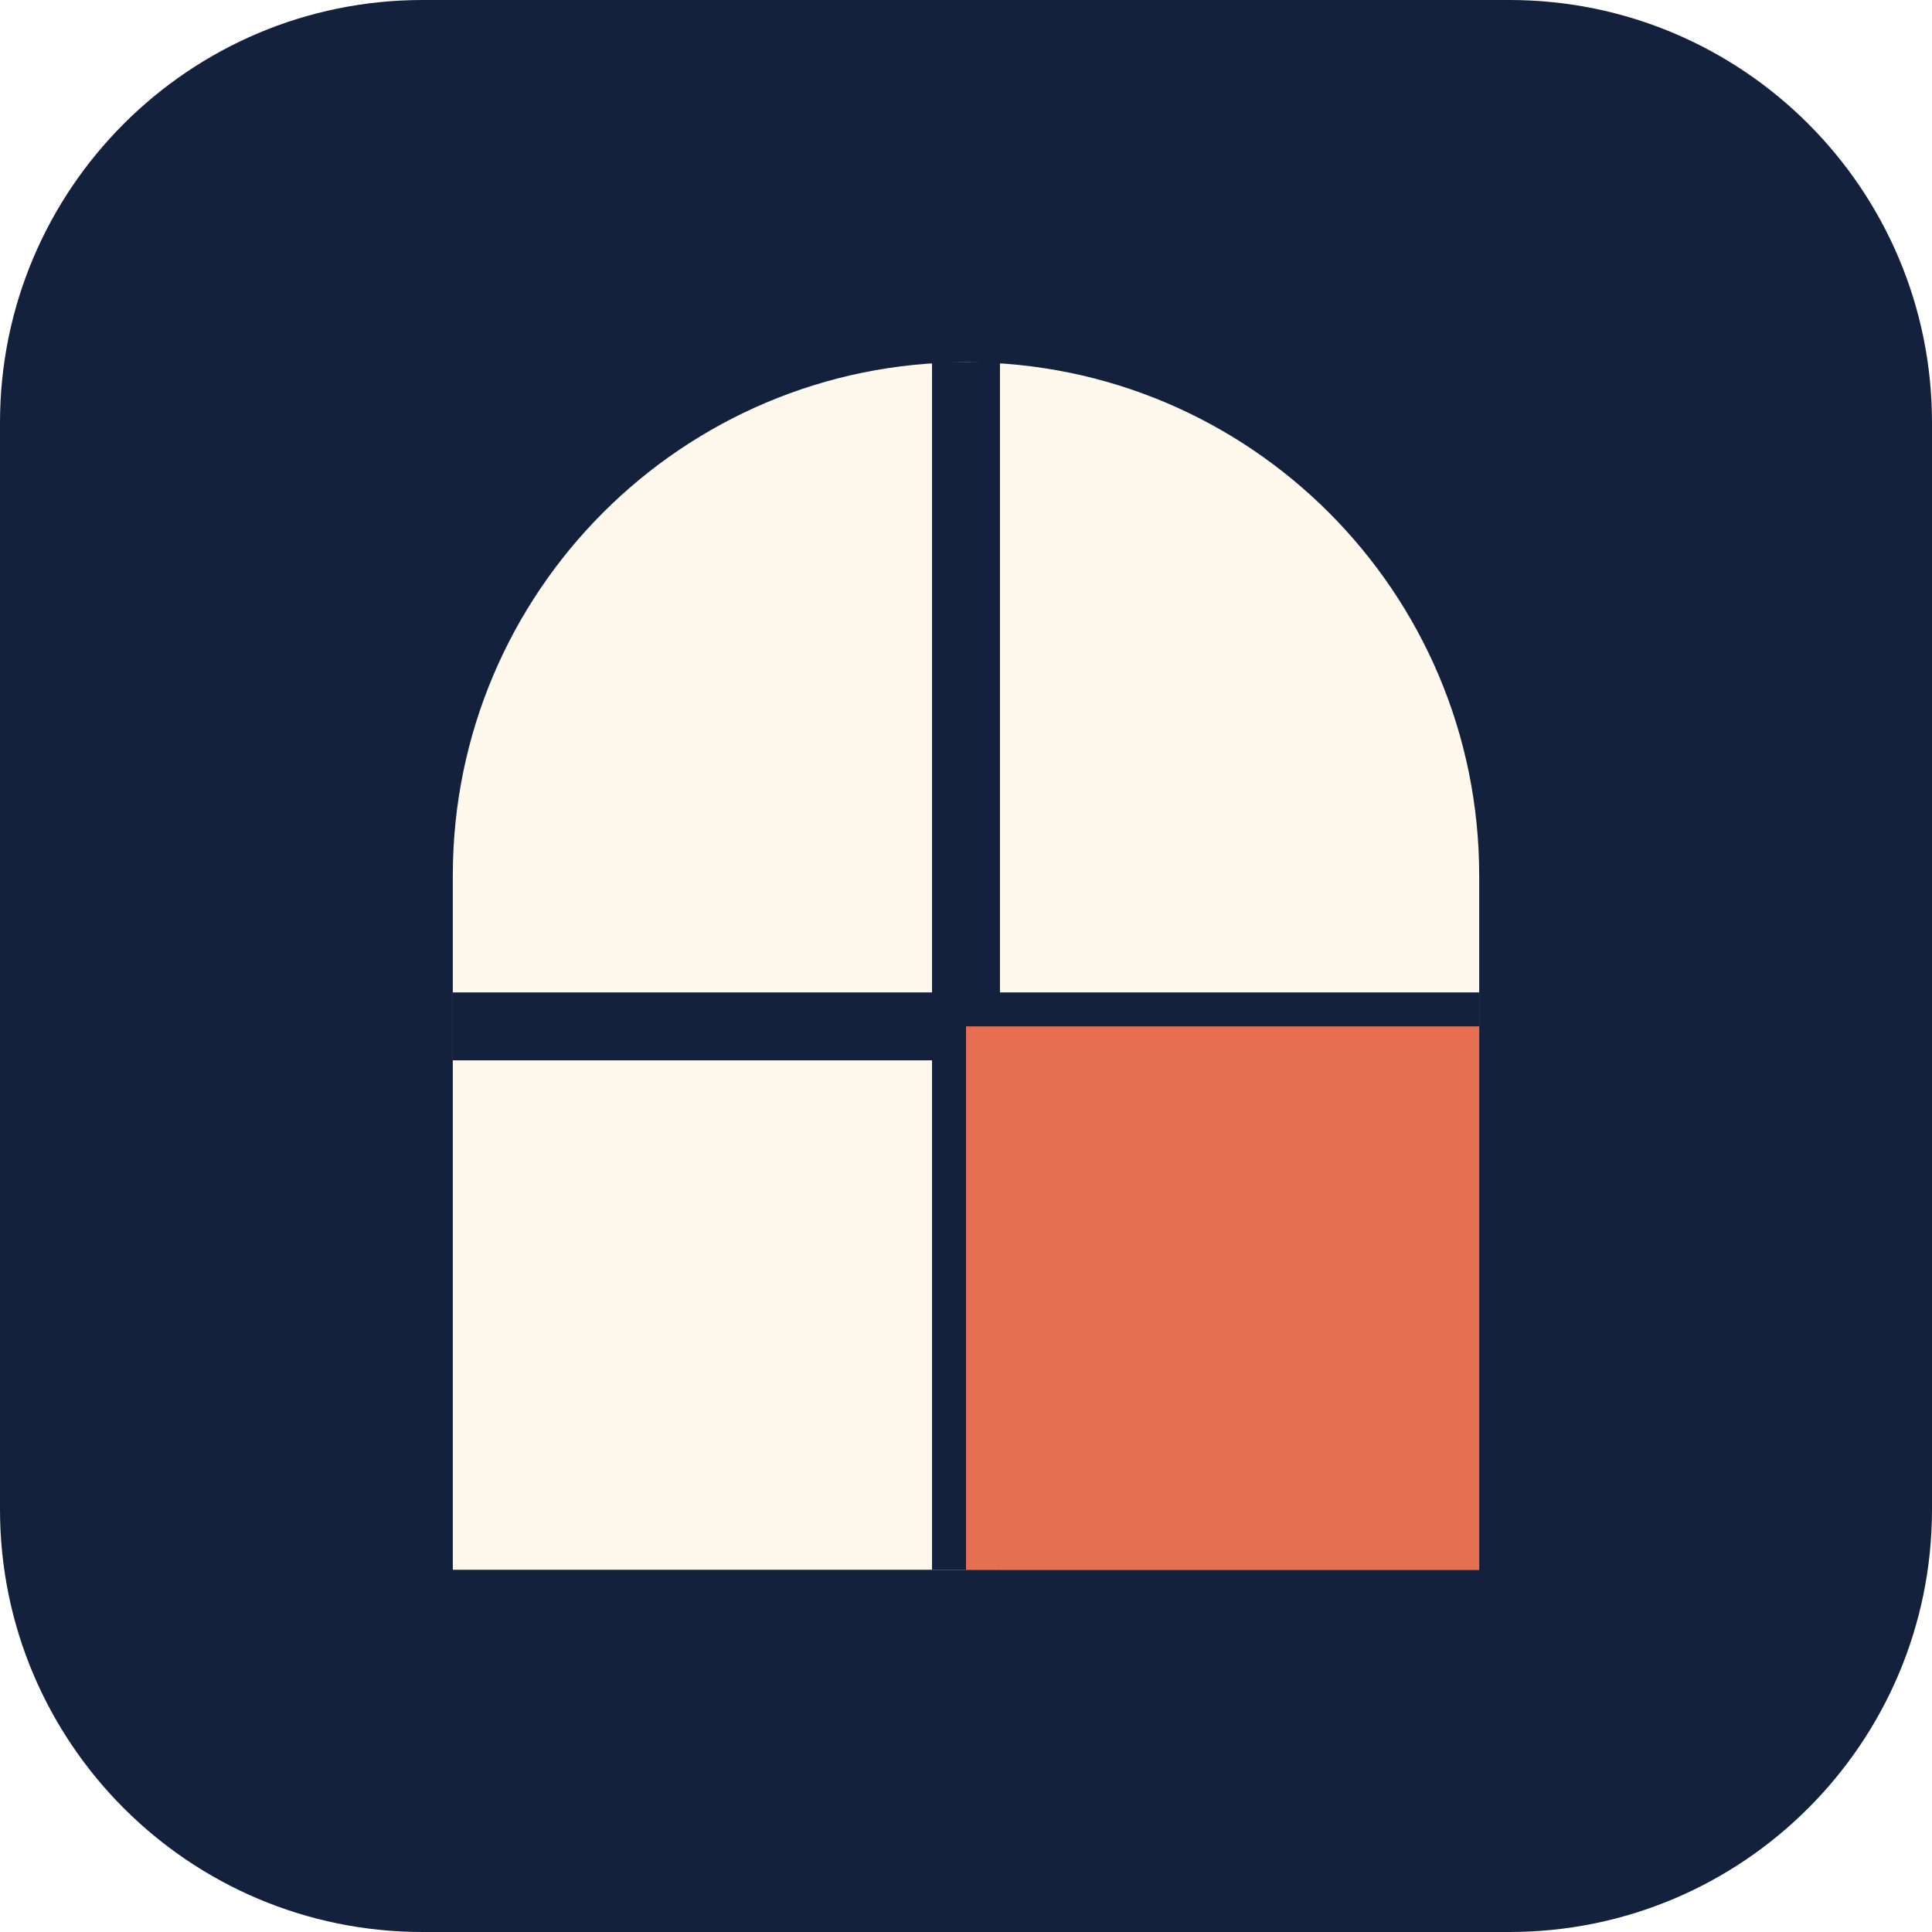
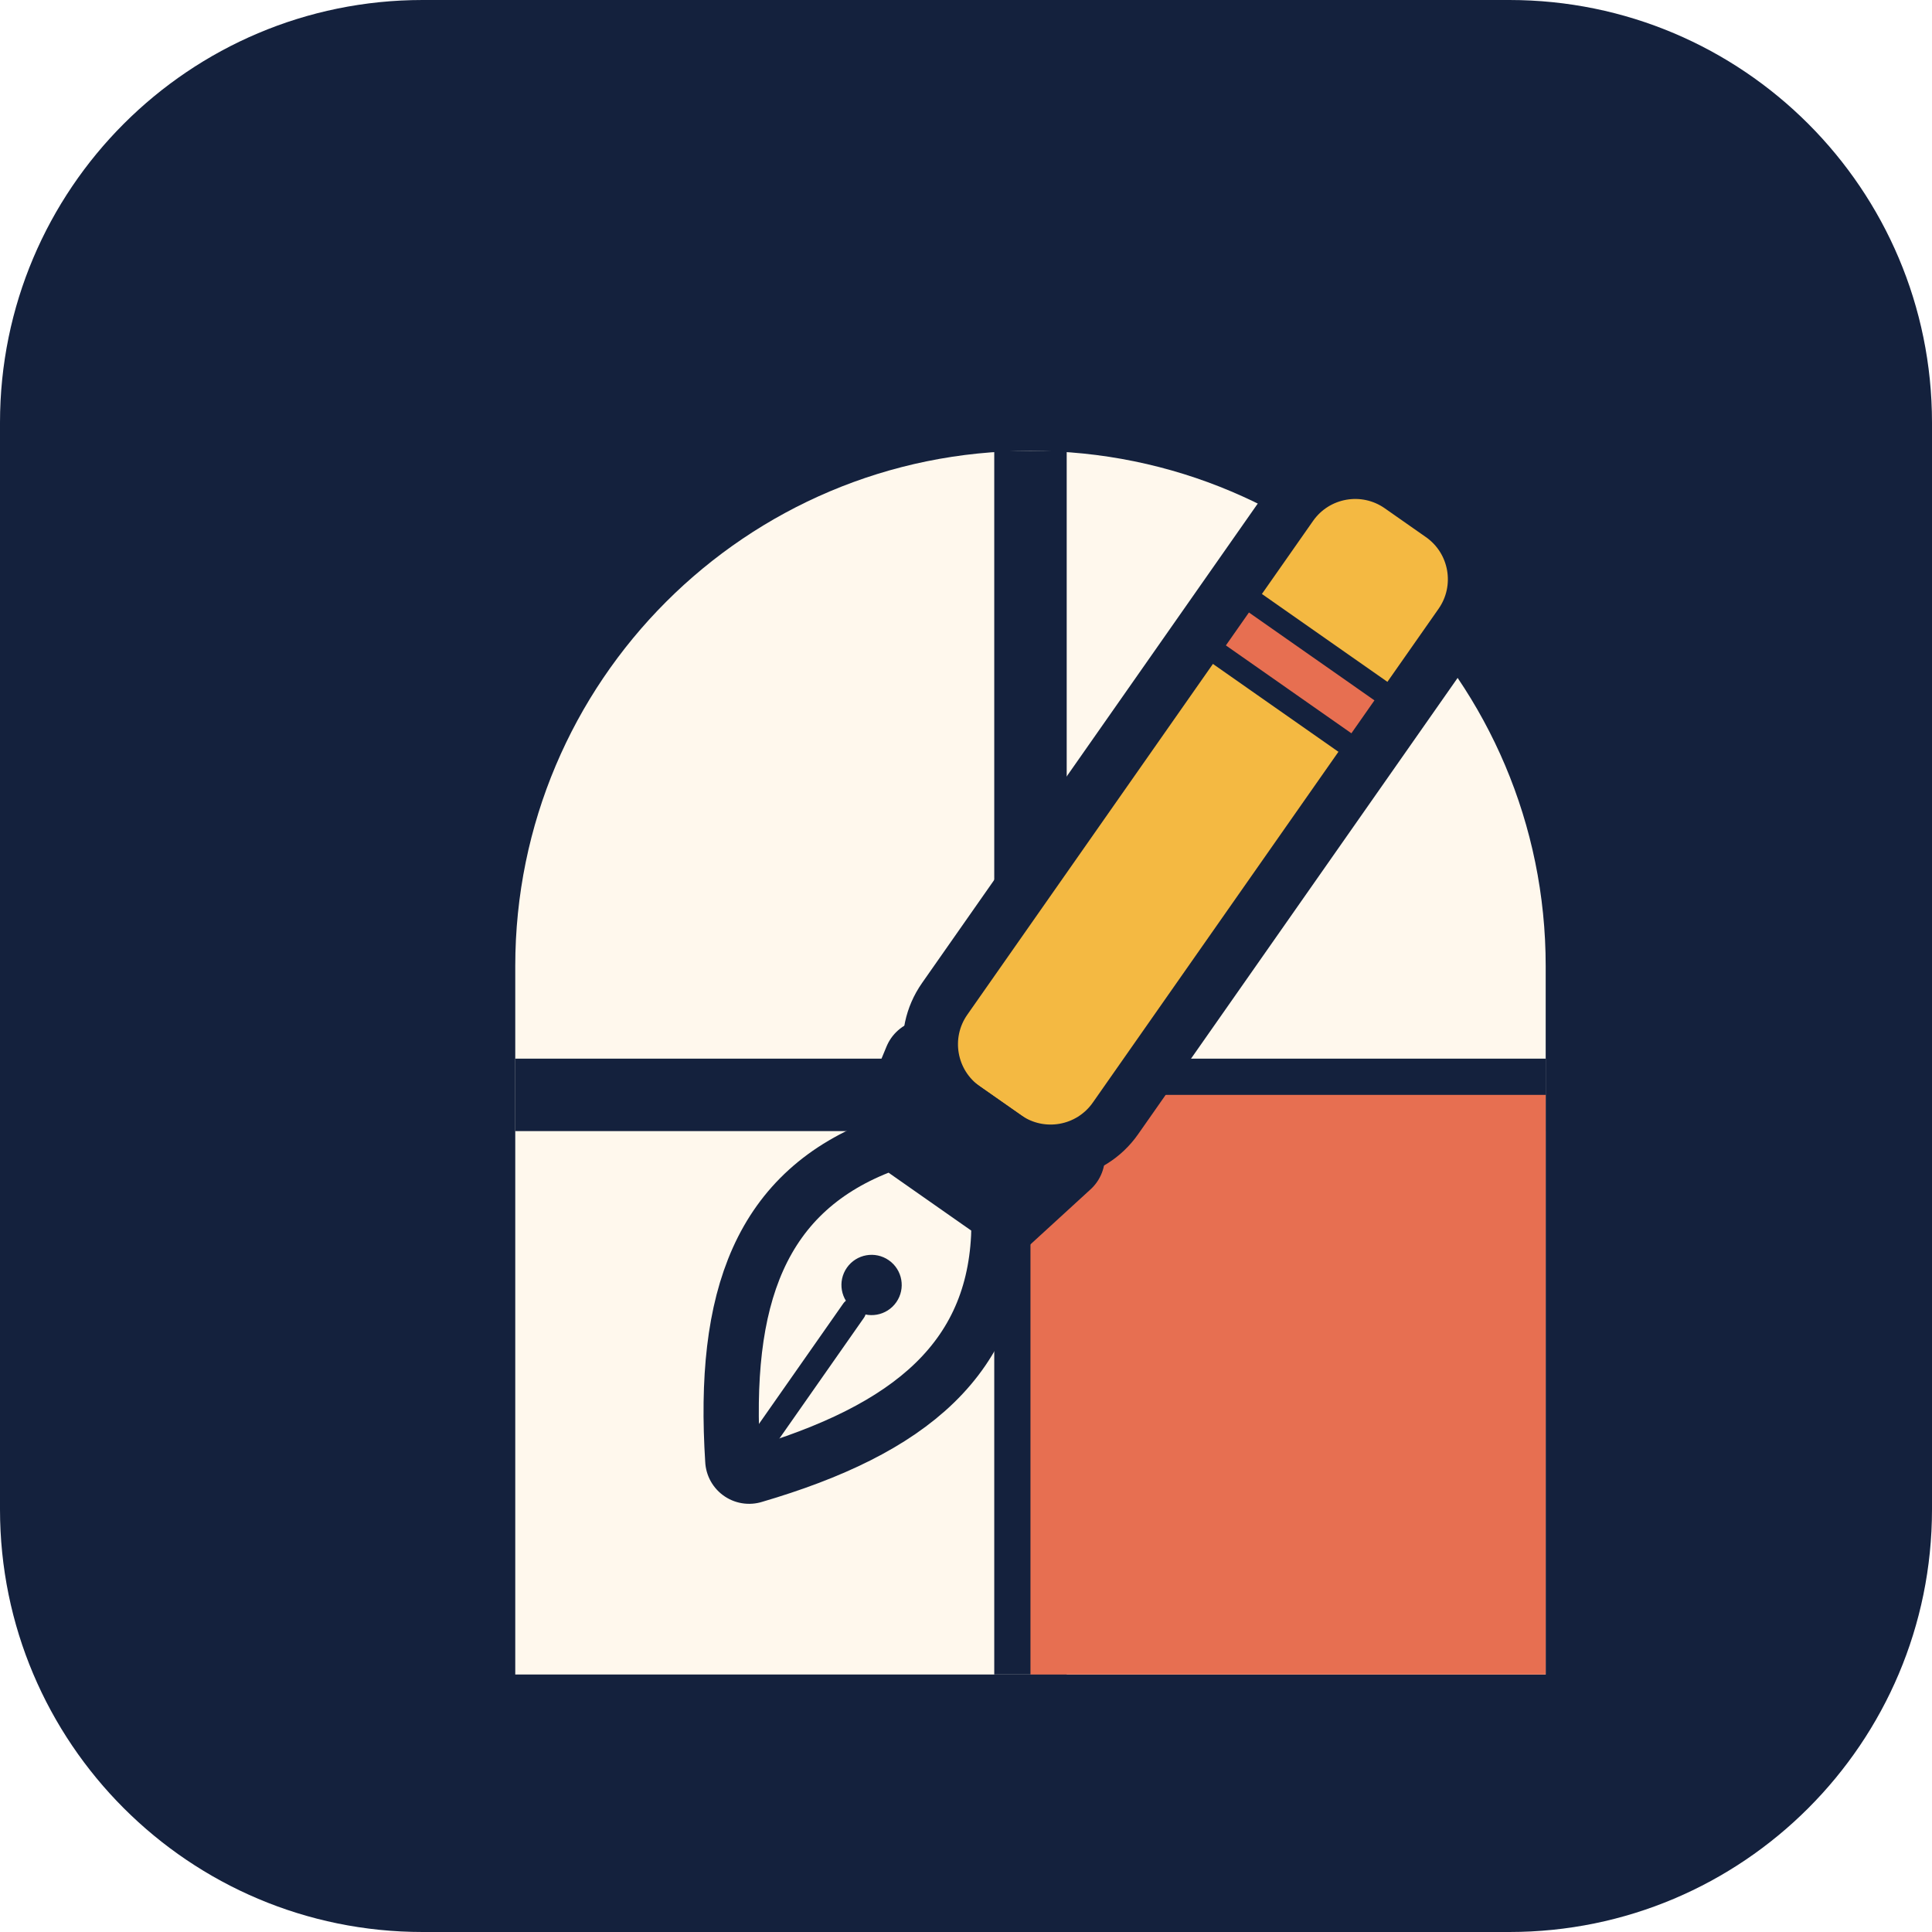
<svg xmlns="http://www.w3.org/2000/svg" viewBox="0 0 128 128">
  <rect width="128" height="128" rx="28" fill="#14213D" />
-   <path d="M30 104V58A34 34 0 0 1 98 58V104Z" fill="#FFF8ED" />
-   <path d="M64 24V104M30 68H98" stroke="#14213D" stroke-width="4.5" />
-   <path d="M64 68H98V104H64Z" fill="#E76F51" />
+   <g transform="translate(17.07 17.07) scale(1.0667)">
+     <path d="M16 88V44A32 32 0 0 1 80 44V88Z" fill="#fff8ed" />
+     <path d="M48 12V88M16 52H80" stroke="#14213D" stroke-width="4.5" />
+     <path d="M48 52H80V88H48Z" fill="#e76f51" />
+     <g transform="translate(52 44) rotate(35) scale(0.78)">
+       <g fill="#14213D" stroke="#14213D" stroke-width="7" stroke-linejoin="round">
+         <rect x="-7" y="-44" width="14" height="58" rx="5" />
+         <path d="M-6.5 14H6.5L4.5 23H-4.5Z" />
+         <path d="M-4.5 22C-10 30 -8 38 0 48C8 38 10 30 4.5 22Z" />
+       </g>
+       <g stroke="#14213d" stroke-width="1.8" stroke-linejoin="round">
+         <rect x="-7" y="-44" width="14" height="58" rx="5" fill="#f4b942" />
+         <rect x="-7" y="-31" width="14" height="5" fill="#e76f51" />
+         <path d="M-6.5 14H6.5L4.5 23H-4.5Z" fill="#14213d" />
+         <path d="M-4.5 22C-10 30 -8 38 0 48C8 38 10 30 4.5 22Z" fill="#fff8ed" />
+       </g>
+       <path d="M0 33.5V47" stroke="#14213d" stroke-width="2" stroke-linecap="round" />
+       <circle cx="0" cy="31" r="2.4" fill="#14213d" />
+     </g>
+   </g>
</svg>
